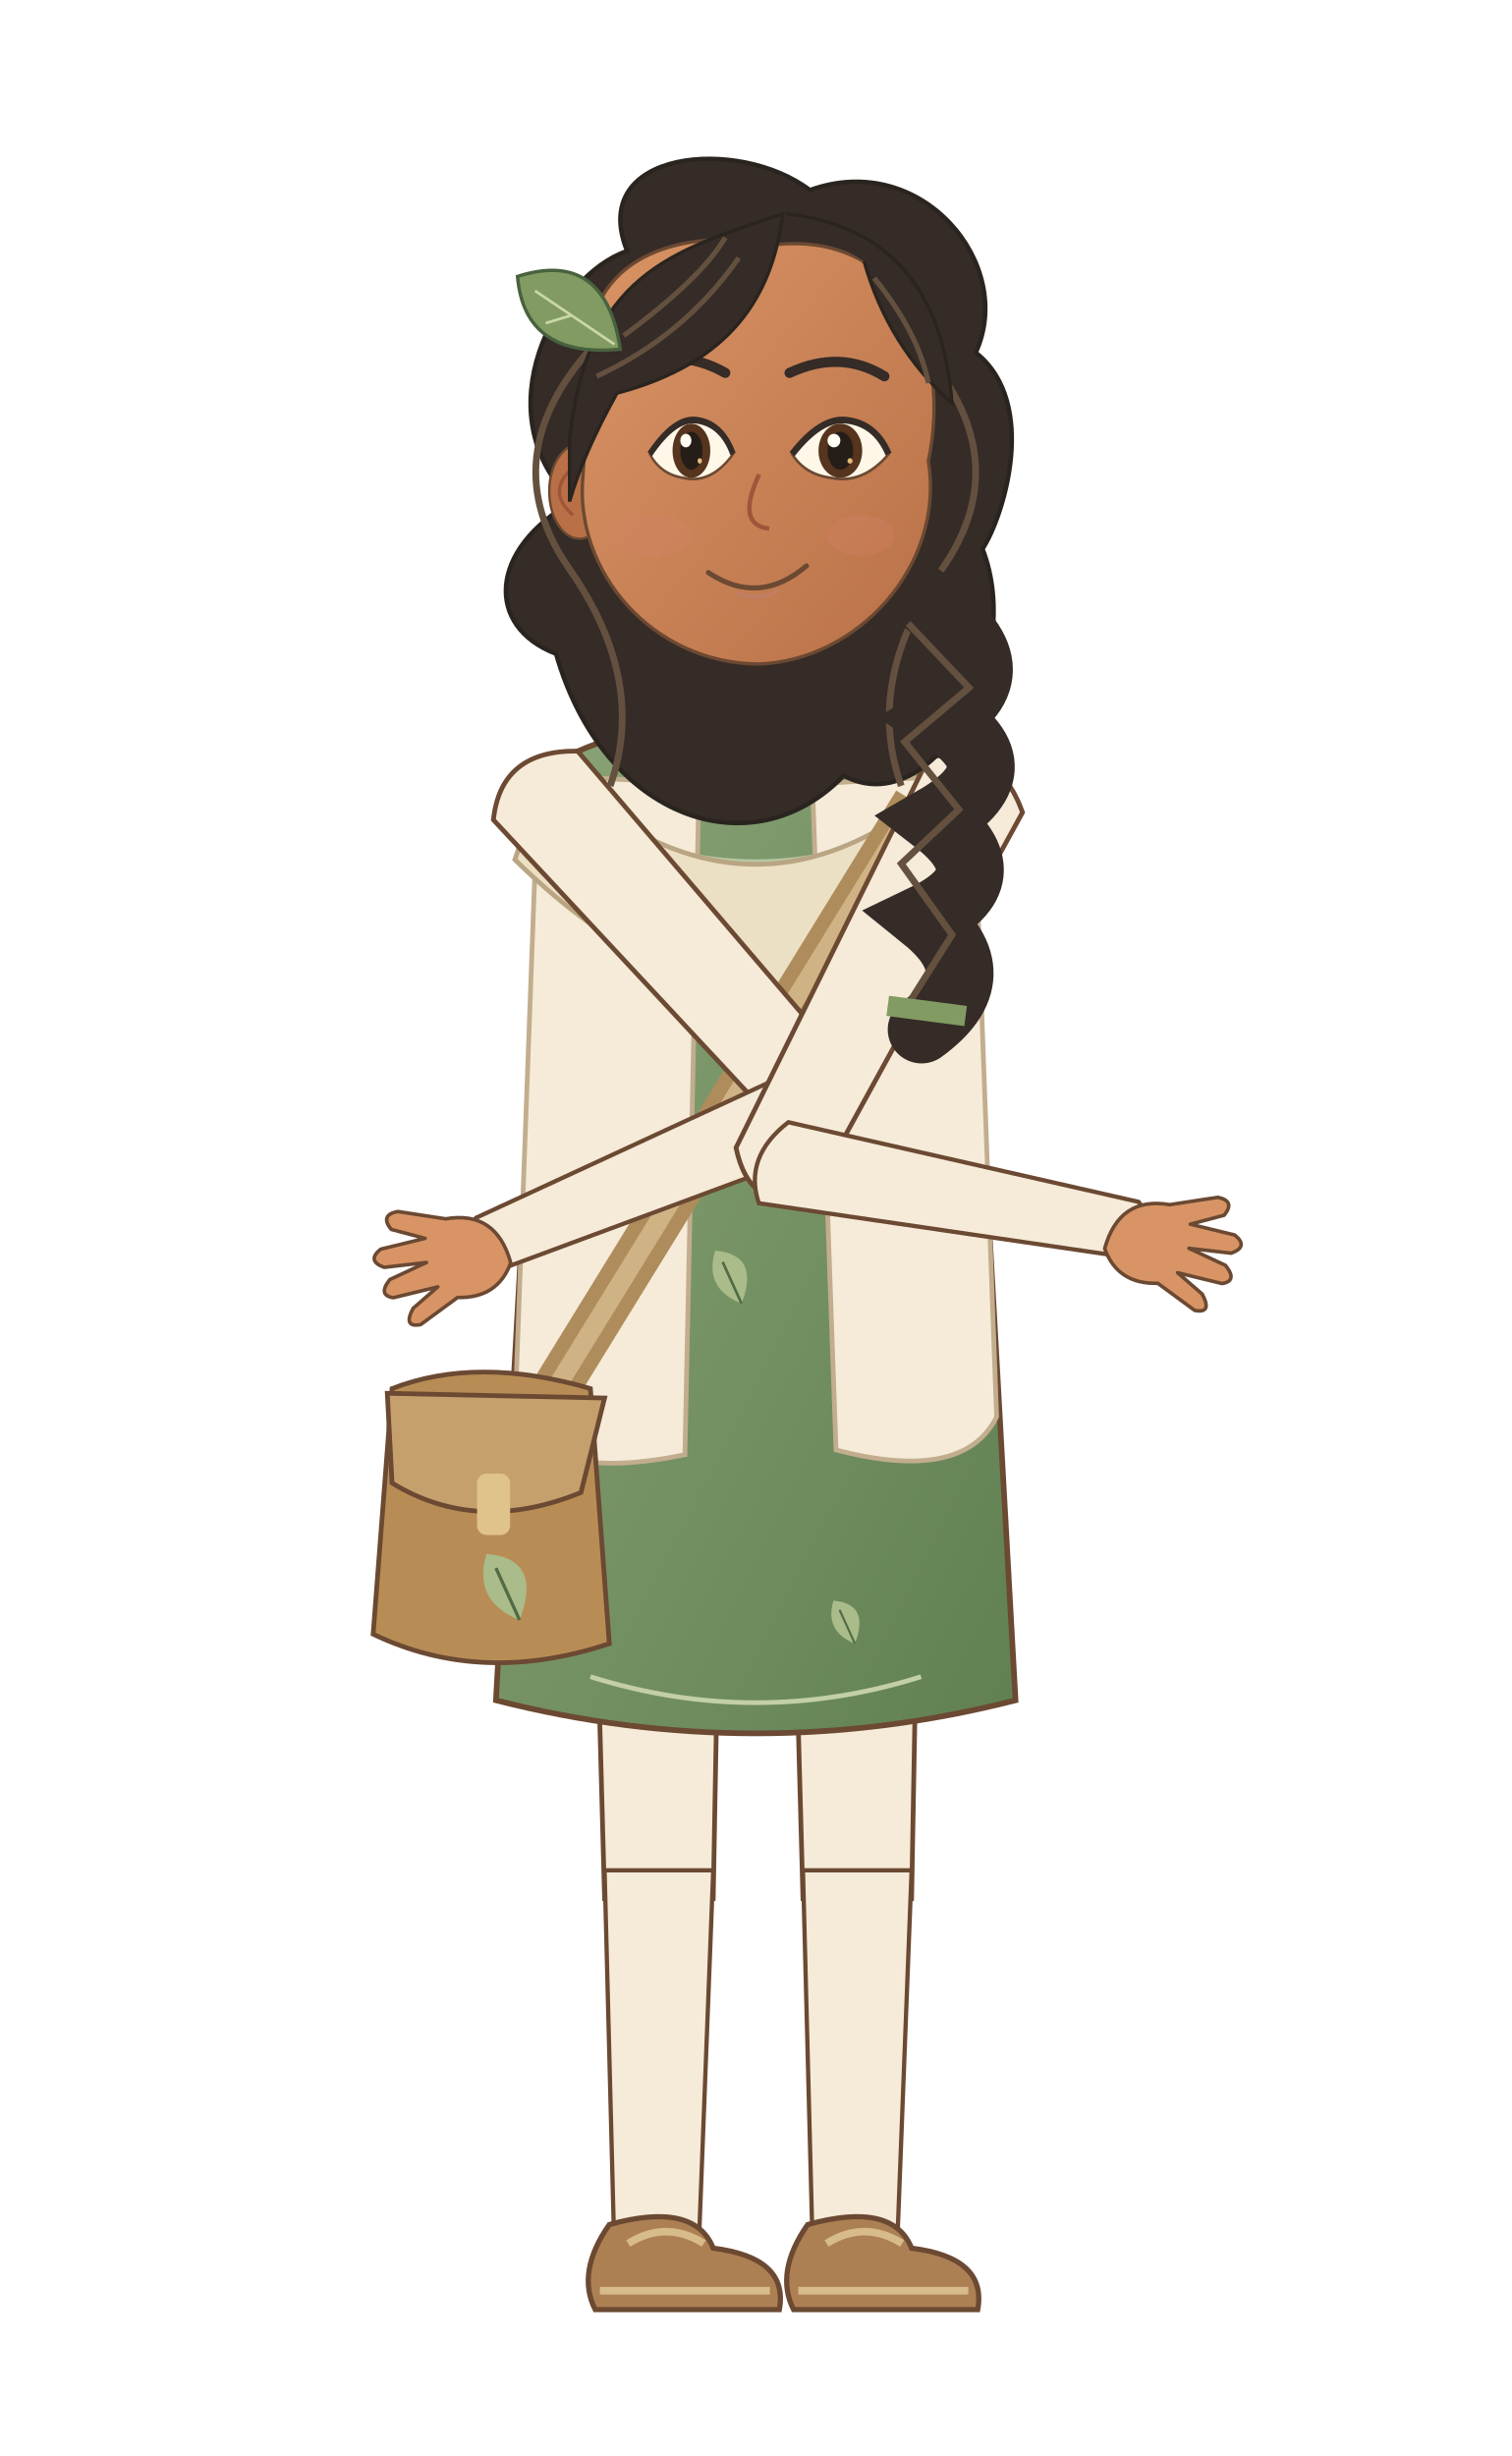
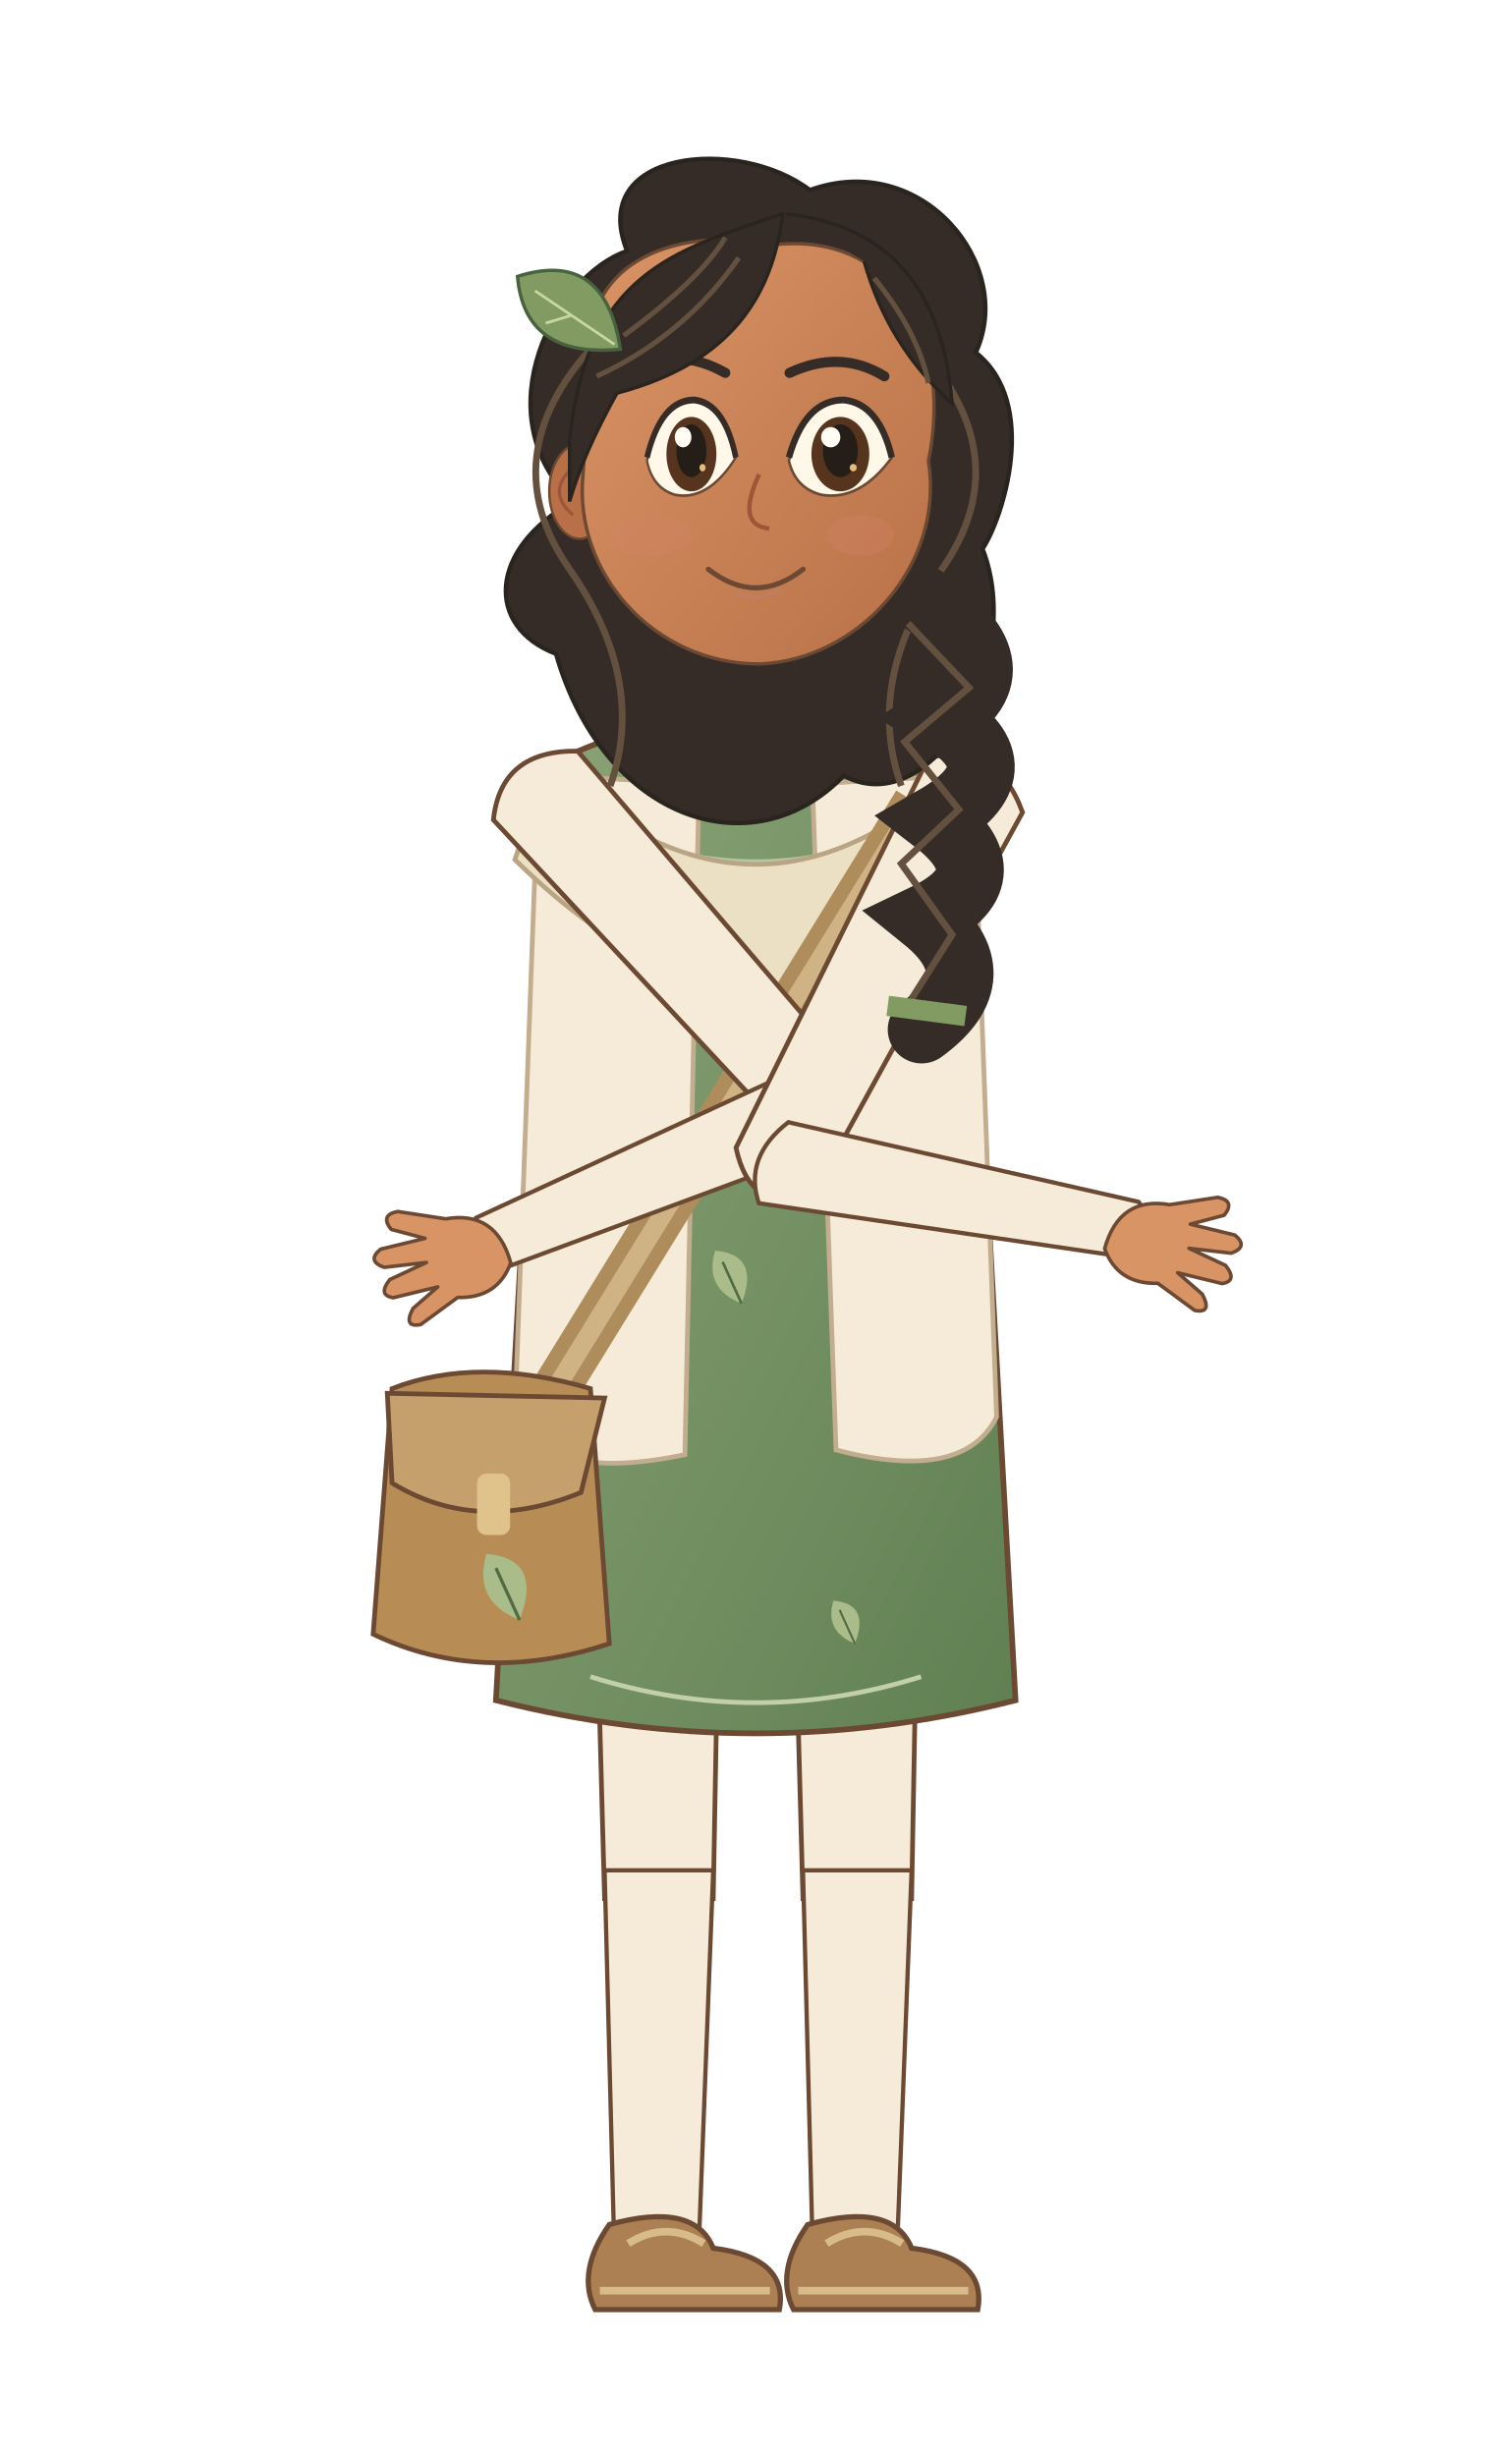
<svg xmlns="http://www.w3.org/2000/svg" width="320" height="520" viewBox="0 0 320 520" data-hrudhi-rig="hrudhi-steward-cool-talking-three-quarter-gentle" data-chapter="steward" data-season="cool" data-state="talking" role="img" aria-label="Hrudhi, Young Steward, cool wardrobe, Talking (silent); draft character design">
  <defs>
    <linearGradient id="hrudhi-steward-cool-talking-three-quarter-gentle-skin" x1="0" y1="0" x2="1" y2="1">
      <stop stop-color="#D99465" />
      <stop offset="1" stop-color="#B97047" />
    </linearGradient>
    <linearGradient id="hrudhi-steward-cool-talking-three-quarter-gentle-cloth" x1="0" y1="0" x2="1" y2="1">
      <stop stop-color="#8CA578" />
      <stop offset="1" stop-color="#608052" />
    </linearGradient>
    <style>@keyframes hrudhi-steward-cool-talking-three-quarter-gentle-body{0%{transform:translate(0px,0px) rotate(0deg) scale(1,1)}50%{transform:translate(0px,-1.1px) rotate(0deg) scale(1,1)}100%{transform:translate(0px,0px) rotate(0deg) scale(1,1)}}[data-hrudhi-rig="hrudhi-steward-cool-talking-three-quarter-gentle"] [data-part="body"]{animation:hrudhi-steward-cool-talking-three-quarter-gentle-body 3600ms linear 1 both}@keyframes hrudhi-steward-cool-talking-three-quarter-gentle-head{0%{transform:translate(0px,0px) rotate(0deg) scale(1,1)}50%{transform:translate(0px,0px) rotate(-1.2deg) scale(1,1)}100%{transform:translate(0px,0px) rotate(0deg) scale(1,1)}}[data-hrudhi-rig="hrudhi-steward-cool-talking-three-quarter-gentle"] [data-part="head"]{animation:hrudhi-steward-cool-talking-three-quarter-gentle-head 3600ms linear 1 both}@keyframes hrudhi-steward-cool-talking-three-quarter-gentle-lowerRight{0%{transform:translate(0px,0px) rotate(-106.969deg) scale(1,1)}30%{transform:translate(0px,0px) rotate(-113.969deg) scale(1,1)}65%{transform:translate(0px,0px) rotate(-102.969deg) scale(1,1)}100%{transform:translate(0px,0px) rotate(-106.969deg) scale(1,1)}}[data-hrudhi-rig="hrudhi-steward-cool-talking-three-quarter-gentle"] [data-part="lowerRight"]{animation:hrudhi-steward-cool-talking-three-quarter-gentle-lowerRight 3600ms linear 1 both}@keyframes hrudhi-steward-cool-talking-three-quarter-gentle-handRight{0%{transform:translate(0px,0px) rotate(14.452deg) scale(1,1)}45%{transform:translate(0px,0px) rotate(9.452deg) scale(1,1)}100%{transform:translate(0px,0px) rotate(14.452deg) scale(1,1)}}[data-hrudhi-rig="hrudhi-steward-cool-talking-three-quarter-gentle"] [data-part="handRight"]{animation:hrudhi-steward-cool-talking-three-quarter-gentle-handRight 3600ms linear 1 both}@keyframes hrudhi-steward-cool-talking-three-quarter-gentle-blink{0%{opacity:0}32%{opacity:0}33.5%{opacity:1}36%{opacity:0}76%{opacity:0}77.5%{opacity:1}80%{opacity:0}100%{opacity:0}}[data-hrudhi-rig="hrudhi-steward-cool-talking-three-quarter-gentle"] [data-part="blink"]{animation:hrudhi-steward-cool-talking-three-quarter-gentle-blink 3600ms linear 1 both}@keyframes hrudhi-steward-cool-talking-three-quarter-gentle-mouth-rest{0%{opacity:1}12%{opacity:0}22%{opacity:0}31%{opacity:0}40%{opacity:0}50%{opacity:0}58%{opacity:0}68%{opacity:0}78%{opacity:0}89%{opacity:0}100%{opacity:1}}[data-hrudhi-rig="hrudhi-steward-cool-talking-three-quarter-gentle"] [data-viseme="rest"]{animation:hrudhi-steward-cool-talking-three-quarter-gentle-mouth-rest 3600ms steps(1,end) 1 both}@keyframes hrudhi-steward-cool-talking-three-quarter-gentle-mouth-A{0%{opacity:0}12%{opacity:1}22%{opacity:0}31%{opacity:0}40%{opacity:0}50%{opacity:0}58%{opacity:0}68%{opacity:0}78%{opacity:0}89%{opacity:1}100%{opacity:0}}[data-hrudhi-rig="hrudhi-steward-cool-talking-three-quarter-gentle"] [data-viseme="A"]{animation:hrudhi-steward-cool-talking-three-quarter-gentle-mouth-A 3600ms steps(1,end) 1 both}@keyframes hrudhi-steward-cool-talking-three-quarter-gentle-mouth-E{0%{opacity:0}12%{opacity:0}22%{opacity:1}31%{opacity:0}40%{opacity:0}50%{opacity:0}58%{opacity:0}68%{opacity:0}78%{opacity:1}89%{opacity:0}100%{opacity:0}}[data-hrudhi-rig="hrudhi-steward-cool-talking-three-quarter-gentle"] [data-viseme="E"]{animation:hrudhi-steward-cool-talking-three-quarter-gentle-mouth-E 3600ms steps(1,end) 1 both}@keyframes hrudhi-steward-cool-talking-three-quarter-gentle-mouth-M{0%{opacity:0}12%{opacity:0}22%{opacity:0}31%{opacity:1}40%{opacity:0}50%{opacity:0}58%{opacity:0}68%{opacity:0}78%{opacity:0}89%{opacity:0}100%{opacity:0}}[data-hrudhi-rig="hrudhi-steward-cool-talking-three-quarter-gentle"] [data-viseme="M"]{animation:hrudhi-steward-cool-talking-three-quarter-gentle-mouth-M 3600ms steps(1,end) 1 both}@keyframes hrudhi-steward-cool-talking-three-quarter-gentle-mouth-O{0%{opacity:0}12%{opacity:0}22%{opacity:0}31%{opacity:0}40%{opacity:1}50%{opacity:0}58%{opacity:0}68%{opacity:0}78%{opacity:0}89%{opacity:0}100%{opacity:0}}[data-hrudhi-rig="hrudhi-steward-cool-talking-three-quarter-gentle"] [data-viseme="O"]{animation:hrudhi-steward-cool-talking-three-quarter-gentle-mouth-O 3600ms steps(1,end) 1 both}@keyframes hrudhi-steward-cool-talking-three-quarter-gentle-mouth-F{0%{opacity:0}12%{opacity:0}22%{opacity:0}31%{opacity:0}40%{opacity:0}50%{opacity:1}58%{opacity:0}68%{opacity:0}78%{opacity:0}89%{opacity:0}100%{opacity:0}}[data-hrudhi-rig="hrudhi-steward-cool-talking-three-quarter-gentle"] [data-viseme="F"]{animation:hrudhi-steward-cool-talking-three-quarter-gentle-mouth-F 3600ms steps(1,end) 1 both}@keyframes hrudhi-steward-cool-talking-three-quarter-gentle-mouth-U{0%{opacity:0}12%{opacity:0}22%{opacity:0}31%{opacity:0}40%{opacity:0}50%{opacity:0}58%{opacity:1}68%{opacity:0}78%{opacity:0}89%{opacity:0}100%{opacity:0}}[data-hrudhi-rig="hrudhi-steward-cool-talking-three-quarter-gentle"] [data-viseme="U"]{animation:hrudhi-steward-cool-talking-three-quarter-gentle-mouth-U 3600ms steps(1,end) 1 both}@keyframes hrudhi-steward-cool-talking-three-quarter-gentle-mouth-L{0%{opacity:0}12%{opacity:0}22%{opacity:0}31%{opacity:0}40%{opacity:0}50%{opacity:0}58%{opacity:0}68%{opacity:1}78%{opacity:0}89%{opacity:0}100%{opacity:0}}[data-hrudhi-rig="hrudhi-steward-cool-talking-three-quarter-gentle"] [data-viseme="L"]{animation:hrudhi-steward-cool-talking-three-quarter-gentle-mouth-L 3600ms steps(1,end) 1 both}@media(prefers-reduced-motion:reduce){[data-hrudhi-rig="hrudhi-steward-cool-talking-three-quarter-gentle"] [data-part="body"]{animation:none!important;opacity:1}[data-hrudhi-rig="hrudhi-steward-cool-talking-three-quarter-gentle"] [data-part="head"]{animation:none!important;opacity:1}[data-hrudhi-rig="hrudhi-steward-cool-talking-three-quarter-gentle"] [data-part="upperLeft"]{animation:none!important;transform:translate(0px,0px) rotate(-41.729deg) scale(1,1)}[data-hrudhi-rig="hrudhi-steward-cool-talking-three-quarter-gentle"] [data-part="lowerLeft"]{animation:none!important;transform:translate(0px,0px) rotate(109.132deg) scale(1,1)}[data-hrudhi-rig="hrudhi-steward-cool-talking-three-quarter-gentle"] [data-part="handLeft"]{animation:none!important;transform:translate(0px,0px) rotate(-2.403deg) scale(1,1)}[data-hrudhi-rig="hrudhi-steward-cool-talking-three-quarter-gentle"] [data-part="upperRight"]{animation:none!important;transform:translate(0px,0px) rotate(27.517deg) scale(1,1)}[data-hrudhi-rig="hrudhi-steward-cool-talking-three-quarter-gentle"] [data-part="lowerRight"]{animation:none!important;opacity:1}[data-hrudhi-rig="hrudhi-steward-cool-talking-three-quarter-gentle"] [data-part="handRight"]{animation:none!important;opacity:1}[data-hrudhi-rig="hrudhi-steward-cool-talking-three-quarter-gentle"] [data-part="thighLeft"]{animation:none!important;transform:translate(0px,0px) rotate(0deg) scale(1,1)}[data-hrudhi-rig="hrudhi-steward-cool-talking-three-quarter-gentle"] [data-part="shinLeft"]{animation:none!important;transform:translate(0px,0px) rotate(0deg) scale(1,1)}[data-hrudhi-rig="hrudhi-steward-cool-talking-three-quarter-gentle"] [data-part="footLeft"]{animation:none!important;transform:translate(0px,0px) rotate(0deg) scale(1,1)}[data-hrudhi-rig="hrudhi-steward-cool-talking-three-quarter-gentle"] [data-part="thighRight"]{animation:none!important;transform:translate(0px,0px) rotate(0deg) scale(1,1)}[data-hrudhi-rig="hrudhi-steward-cool-talking-three-quarter-gentle"] [data-part="shinRight"]{animation:none!important;transform:translate(0px,0px) rotate(0deg) scale(1,1)}[data-hrudhi-rig="hrudhi-steward-cool-talking-three-quarter-gentle"] [data-part="footRight"]{animation:none!important;transform:translate(0px,0px) rotate(0deg) scale(1,1)}[data-hrudhi-rig="hrudhi-steward-cool-talking-three-quarter-gentle"] [data-part="can"]{animation:none!important;transform:translate(0px,0px) rotate(0deg) scale(1,1)}[data-hrudhi-rig="hrudhi-steward-cool-talking-three-quarter-gentle"] [data-part="water"]{animation:none!important;opacity:0}[data-hrudhi-rig="hrudhi-steward-cool-talking-three-quarter-gentle"] [data-part="page"]{animation:none!important;transform:translate(0px,0px) rotate(0deg) scale(1,1)}[data-hrudhi-rig="hrudhi-steward-cool-talking-three-quarter-gentle"] [data-part="blink"]{animation:none!important;opacity:0}[data-hrudhi-rig="hrudhi-steward-cool-talking-three-quarter-gentle"] [data-viseme]{animation:none!important;opacity:0}[data-hrudhi-rig="hrudhi-steward-cool-talking-three-quarter-gentle"] [data-viseme="rest"]{opacity:1}}</style>
  </defs>
  <g transform="translate(0 0) translate(160 300) rotate(0) scale(1 1) translate(-160 -300)" data-part="body" data-origin="160 300" style="transform-origin:160px 300px;transform:translate(0px,0px) rotate(0deg) scale(1,1);">
    <g transform="translate(0 0) translate(139 300) rotate(0) scale(1 1) translate(-139 -300)" data-part="thighLeft" data-origin="139 300" style="transform-origin:139px 300px;transform:translate(0px,0px) rotate(0deg) scale(1,1);">
      <path d="M125 292H153L151 402H128Z" fill="#F5EBD8" stroke="#6B4932" stroke-width="1" />
      <g transform="translate(0 0) translate(139 399) rotate(0) scale(1 1) translate(-139 -399)" data-part="shinLeft" data-origin="139 399" style="transform-origin:139px 399px;transform:translate(0px,0px) rotate(0deg) scale(1,1);">
        <path d="M128 396H151L148 474H130Z" fill="#F5EBD8" stroke="#6B4932" stroke-width=".9" />
        <g transform="translate(0 0) translate(139 473) rotate(0) scale(1 1) translate(-139 -473)" data-part="footLeft" data-origin="139 473" style="transform-origin:139px 473px;transform:translate(0px,0px) rotate(0deg) scale(1,1);">
          <path d="M129 471Q147 466 151 476Q167 478 165 489H126Q122 481 129 471Z" fill="#AD8053" stroke="#6B4932" stroke-width="1.1" />
          <path d="M127 485H163 M133 475Q141 470 149 475" fill="none" stroke="#D8BB8A" stroke-width="1.6" />
        </g>
      </g>
    </g>
    <g transform="translate(0 0) translate(181 300) rotate(0) scale(1 1) translate(-181 -300)" data-part="thighRight" data-origin="181 300" style="transform-origin:181px 300px;transform:translate(0px,0px) rotate(0deg) scale(1,1);">
      <path d="M167 292H195L193 402H170Z" fill="#F5EBD8" stroke="#6B4932" stroke-width="1" />
      <g transform="translate(0 0) translate(181 399) rotate(0) scale(1 1) translate(-181 -399)" data-part="shinRight" data-origin="181 399" style="transform-origin:181px 399px;transform:translate(0px,0px) rotate(0deg) scale(1,1);">
        <path d="M170 396H193L190 474H172Z" fill="#F5EBD8" stroke="#6B4932" stroke-width=".9" />
        <g transform="translate(0 0) translate(181 473) rotate(0) scale(1 1) translate(-181 -473)" data-part="footRight" data-origin="181 473" style="transform-origin:181px 473px;transform:translate(0px,0px) rotate(0deg) scale(1,1);">
          <path d="M171 471Q189 466 193 476Q209 478 207 489H168Q164 481 171 471Z" fill="#AD8053" stroke="#6B4932" stroke-width="1.1" />
          <path d="M169 485H205 M175 475Q183 470 191 475" fill="none" stroke="#D8BB8A" stroke-width="1.6" />
        </g>
      </g>
    </g>
    <path d="M146 127.11H174V179Q160 187 146 179Z" fill="#D99465" stroke="#6B4932" stroke-width=".8" />
    <path d="M116 162Q160 140 204 162L215 360Q160 374 105 360Z" fill="url(#hrudhi-steward-cool-talking-three-quarter-gentle-cloth)" stroke="#6B4932" stroke-width="1.2" />
    <path d="M123 173Q160 192 197 173" fill="none" stroke="#B7C7A1" stroke-width="1.1" />
    <path d="M114 164L148 166L145 308Q116 314 109 300Z M206 164L172 166L177 307Q204 314 211 300Z" fill="#F5EBD8" stroke="#C2AD8E" />
    <path d="M116 162Q160 204 204 162L210 186Q163 235 109 182Z" fill="#ECE0C4" stroke="#B9A583" />
    <path d="M125 355Q160 366 195 355" stroke="#C3CFA9" stroke-width="1" fill="none" />
    <g transform="translate(157 276) scale(0.8)">
      <path d="M0 0Q-10-4-7-14Q5-13 0 0Z" fill="#A9BC8A" />
      <path d="M0 0L-5-11" stroke="#526B44" stroke-width=".7" />
    </g>
    <g transform="translate(181 348) scale(0.65)">
      <path d="M0 0Q-10-4-7-14Q5-13 0 0Z" fill="#A9BC8A" />
      <path d="M0 0L-5-11" stroke="#526B44" stroke-width=".7" />
    </g>
    <path d="M194 170L109 308" stroke="#AF8C5B" stroke-width="10" />
    <path d="M194 170L109 308" stroke="#D0B384" stroke-width="4" />
    <g transform="translate(100 294)">
      <path d="M-17 0Q1-7 25 0L29 54Q2 63-21 52Z" fill="#B88D55" stroke="#6B4932" />
      <path d="M-18 1L28 2L23 22Q1 31-17 20Z" fill="#C5A06D" stroke="#6B4932" />
      <rect x="1" y="18" width="7" height="13" rx="2" fill="#E0C28B" />
      <g transform="translate(10 49) scale(1)">
        <path d="M0 0Q-10-4-7-14Q5-13 0 0Z" fill="#A9BC8A" />
        <path d="M0 0L-5-11" stroke="#526B44" stroke-width=".7" />
      </g>
    </g>
    <g transform="translate(0 0) translate(116 170) rotate(-41.729) scale(1 1) translate(-116 -170)" data-part="upperLeft" data-origin="116 170" style="transform-origin:116px 170px;transform:translate(0px,0px) rotate(-41.729deg) scale(1,1);">
      <path d="M105 165Q116 155 128 166L126 259Q116 268 107 257Z" fill="#F5EBD8" stroke="#6B4932" stroke-width="1" />
      <g transform="translate(0 0) translate(116 256) rotate(109.132) scale(1 1) translate(-116 -256)" data-part="lowerLeft" data-origin="116 256" style="transform-origin:116px 256px;transform:translate(0px,0px) rotate(109.132deg) scale(1,1);">
        <path d="M107 254Q116 249 125 257L122 333Q116 340 110 332Z" fill="#F5EBD8" stroke="#6B4932" stroke-width=".9" />
        <g transform="translate(0 0) translate(116 331) rotate(-2.403) scale(1 1) translate(-116 -331)" data-part="handLeft" data-origin="116 331" style="transform-origin:116px 331px;transform:translate(0px,0px) rotate(-2.403deg) scale(1,1);">
          <g transform="translate(116 331) scale(-0.95 0.95)" fill="#D99465" stroke="#6B4932" stroke-width=".8" stroke-linejoin="round">
            <path d="M-6-2Q-12 4-8 12L-10 22Q-9 26-6 22L-4 15L-2 25Q0 28 2 24L2 15L5 24Q8 27 9 23L7 13L12 19Q16 20 15 16L9 7Q6-4-6-2Z" />
          </g>
        </g>
      </g>
    </g>
    <g transform="translate(0 0) translate(204 170) rotate(27.517) scale(1 1) translate(-204 -170)" data-part="upperRight" data-origin="204 170" style="transform-origin:204px 170px;transform:translate(0px,0px) rotate(27.517deg) scale(1,1);">
      <path d="M193 165Q204 155 216 166L214 259Q204 268 195 257Z" fill="#F5EBD8" stroke="#6B4932" stroke-width="1" />
      <g transform="translate(0 0) translate(204 256) rotate(-106.969) scale(1 1) translate(-204 -256)" data-part="lowerRight" data-origin="204 256" style="transform-origin:204px 256px;transform:translate(0px,0px) rotate(-106.969deg) scale(1,1);">
        <path d="M195 254Q204 249 213 257L210 333Q204 340 198 332Z" fill="#F5EBD8" stroke="#6B4932" stroke-width=".9" />
        <g transform="translate(0 0) translate(204 331) rotate(14.452) scale(1 1) translate(-204 -331)" data-part="handRight" data-origin="204 331" style="transform-origin:204px 331px;transform:translate(0px,0px) rotate(14.452deg) scale(1,1);">
          <g transform="translate(204 331) scale(0.95 0.95)" fill="#D99465" stroke="#6B4932" stroke-width=".8" stroke-linejoin="round">
            <path d="M-6-2Q-12 4-8 12L-10 22Q-9 26-6 22L-4 15L-2 25Q0 28 2 24L2 15L5 24Q8 27 9 23L7 13L12 19Q16 20 15 16L9 7Q6-4-6-2Z" />
          </g>
        </g>
      </g>
    </g>
    <g transform="translate(0 0) translate(160 94) rotate(0) scale(1 1) translate(-160 -94)" data-part="head" data-origin="160 94" style="transform-origin:160px 94px;transform:translate(0px,0px) rotate(0deg) scale(1,1);">
      <g transform="translate(160 94) scale(0.7166667)">
        <path d="M-54 17C-81-9-59-50-38-57C-50-87-5-91 16-75C49-87 77-53 65-27C84-12 73 22 67 31C80 64 52 112 26 98C-1 126-45 111-59 62C-80 54-79 31-54 17Z" fill="#352B27" stroke="#2A241F" stroke-width="1.3" />
        <path d="M-48-29Q-78 4 -55 37T-43 101" stroke="#64503F" stroke-width="2" fill="none" />
        <path d="M48-29Q78 4 55 37T43 101" stroke="#64503F" stroke-width="2" fill="none" />
        <path d="M48 45Q80 66 55 81Q79 96 53 111Q75 128 50 140Q71 157 49 173" stroke="#352B27" stroke-width="20" stroke-linecap="round" fill="none" />
        <path d="M45 53l18 19-19 16 16 20-17 16 15 21-12 19" stroke="#64503F" stroke-width="2" fill="none" />
        <path d="M39 166l23 3" stroke="#819B62" stroke-width="6" />
        <ellipse cx="-52" cy="14" rx="9" ry="14" fill="#B97047" stroke="#6B4932" stroke-width=".7" />
        <path d="M-54 7q-8 7 0 14" stroke="#9E5639" fill="none" />
        <path d="M-49-23C-52-52-27-65 7-59C43-62 58-28 51 5C56 36 30 64 1 65C-30 65-54 38-51 9Z" fill="url(#hrudhi-steward-cool-talking-three-quarter-gentle-skin)" stroke="#6B4932" stroke-width="1" />
        <ellipse cx="-31" cy="27" rx="12" ry="6" fill="#D58368" opacity=".3" />
        <ellipse cx="31" cy="27" rx="10" ry="6" fill="#D58368" opacity=".3" />
        <g transform="translate(-19 0) scale(0.82 1)">
-           <path d="M-15 3Q-6-8 2-7Q11-6 15 3Q7 12-3 10Q-11 9-15 3Z" fill="#FFF8E9" stroke="#6B4932" stroke-width=".8" />
-           <ellipse cy="2" rx="6.8" ry="8" fill="#56341E" />
-           <ellipse cy="2" rx="4" ry="5.6" fill="#251D18" />
-           <circle cx="-2" cy="-1" r="2" fill="#FFFDF4" />
-           <circle cx="3" cy="5" r=".8" fill="#E6BC7A" />
-           <path d="M-15 3Q-6-8 2-7Q11-6 15 3" stroke="#352B27" stroke-width="2" fill="none" />
+           <path d="M-16 5Q-12-13 0-13Q12-13 16 4Q6 17-6 15Q-14 13-16 5Z" fill="#FFF8E9" stroke="#6B4932" stroke-width=".8" />
+           <ellipse cy="3" rx="9" ry="11" fill="#56341E" />
+           <ellipse cy="2" rx="5.4" ry="7.8" fill="#251D18" />
+           <circle cx="-3" cy="-2" r="3" fill="#FFFDF4" />
+           <circle cx="4" cy="7" r="1.1" fill="#E6BC7A" />
+           <path d="M-16 4Q-11-13 1-13Q12-12 16 4" stroke="#352B27" stroke-width="2" fill="none" />
        </g>
        <g transform="translate(25 0) scale(0.95 1)">
-           <path d="M-15 3Q-6-8 2-7Q11-6 15 3Q7 12-3 10Q-11 9-15 3Z" fill="#FFF8E9" stroke="#6B4932" stroke-width=".8" />
-           <ellipse cy="2" rx="6.8" ry="8" fill="#56341E" />
-           <ellipse cy="2" rx="4" ry="5.6" fill="#251D18" />
-           <circle cx="-2" cy="-1" r="2" fill="#FFFDF4" />
-           <circle cx="3" cy="5" r=".8" fill="#E6BC7A" />
-           <path d="M-15 3Q-6-8 2-7Q11-6 15 3" stroke="#352B27" stroke-width="2" fill="none" />
+           <path d="M-16 5Q-12-13 0-13Q12-13 16 4Q6 17-6 15Q-14 13-16 5Z" fill="#FFF8E9" stroke="#6B4932" stroke-width=".8" />
+           <ellipse cy="3" rx="9" ry="11" fill="#56341E" />
+           <ellipse cy="2" rx="5.4" ry="7.8" fill="#251D18" />
+           <circle cx="-3" cy="-2" r="3" fill="#FFFDF4" />
+           <circle cx="4" cy="7" r="1.1" fill="#E6BC7A" />
+           <path d="M-16 4Q-11-13 1-13Q12-12 16 4" stroke="#352B27" stroke-width="2" fill="none" />
        </g>
        <path d="M-38 -22Q-23 -29 -9 -21 M10 -21Q25 -28 38 -20" stroke="#352B27" stroke-width="3" stroke-linecap="round" fill="none" />
        <path d="M1 9q-7 15 3 16" stroke="#9E5639" stroke-width="1.3" fill="none" />
        <g transform="translate(0 0)">
          <g data-viseme="rest" style="opacity:1">
-             <path d="M-14 38Q1 48 15 36" stroke="#6B4932" stroke-width="1.5" stroke-linecap="round" fill="none" />
+             <path d="M-14 37Q0 48 14 37" stroke="#6B4932" stroke-width="1.5" stroke-linecap="round" fill="none" />
            <path d="M-6 44Q1 47 7 43" stroke="#C17E65" fill="none" />
          </g>
          <g data-viseme="A" style="opacity:0">
            <ellipse cy="42" rx="10" ry="11" fill="#783D34" />
            <path d="M-6 48Q0 44 6 48" stroke="#D79080" stroke-width="3" fill="none" />
          </g>
          <g data-viseme="E" style="opacity:0">
            <ellipse cy="41" rx="13" ry="7" fill="#783D34" />
            <path d="M-8 37H8" stroke="#FFF4DE" stroke-width="3" />
          </g>
          <g data-viseme="O" style="opacity:0">
            <ellipse cy="42" rx="7" ry="10" fill="#783D34" />
          </g>
          <g data-viseme="U" style="opacity:0">
            <ellipse cy="42" rx="5.5" ry="8" fill="#783D34" />
          </g>
          <g data-viseme="M" style="opacity:0">
            <path d="M-12 41Q0 44 12 41" stroke="#6B4932" stroke-width="1.5" stroke-linecap="round" fill="none" />
          </g>
          <g data-viseme="F" style="opacity:0">
            <path d="M-11 38Q0 33 11 38L7 44Q0 49-7 44Z" fill="#A65D51" />
            <path d="M-7 37H7" stroke="#FFF4DE" stroke-width="3" />
          </g>
          <g data-viseme="L" style="opacity:0">
            <ellipse cy="41" rx="10" ry="8" fill="#783D34" />
            <path d="M-5 43Q0 34 5 43" fill="#D99483" />
          </g>
        </g>
        <g data-part="blink" style="opacity:0">
          <path d="M-40 4Q-23 19-7 4V-15H-40Z M7 4Q23 19 40 4V-15H7Z" fill="#D99465" />
          <path d="M-37 5q14 10 28 0 M10 5q14 10 27 0" stroke="#352B27" fill="none" />
        </g>
        <path d="M-55-1C-50-50-25-57 8-68C5-44-7-24-41-15Q-51 3-55 17Z M9-68Q54-63 58-12Q39-29 32-54" fill="#352B27" stroke="#2A241F" stroke-width="1" />
        <path d="M-47-20Q-21-32-5-55 M-39-32Q-16-49-9-61 M35-49Q48-33 51-18" stroke="#64503F" stroke-width="1.5" fill="none" />
        <g transform="translate(-40 -28) rotate(-24)">
          <path d="M0 0Q-27-9-19-32Q8-29 0 0Z" fill="#819B62" stroke="#48613E" />
          <path d="M-1-2L-16-26M-9-15l-8-1" stroke="#C9D7A5" stroke-width=".8" />
        </g>
      </g>
    </g>
  </g>
</svg>
